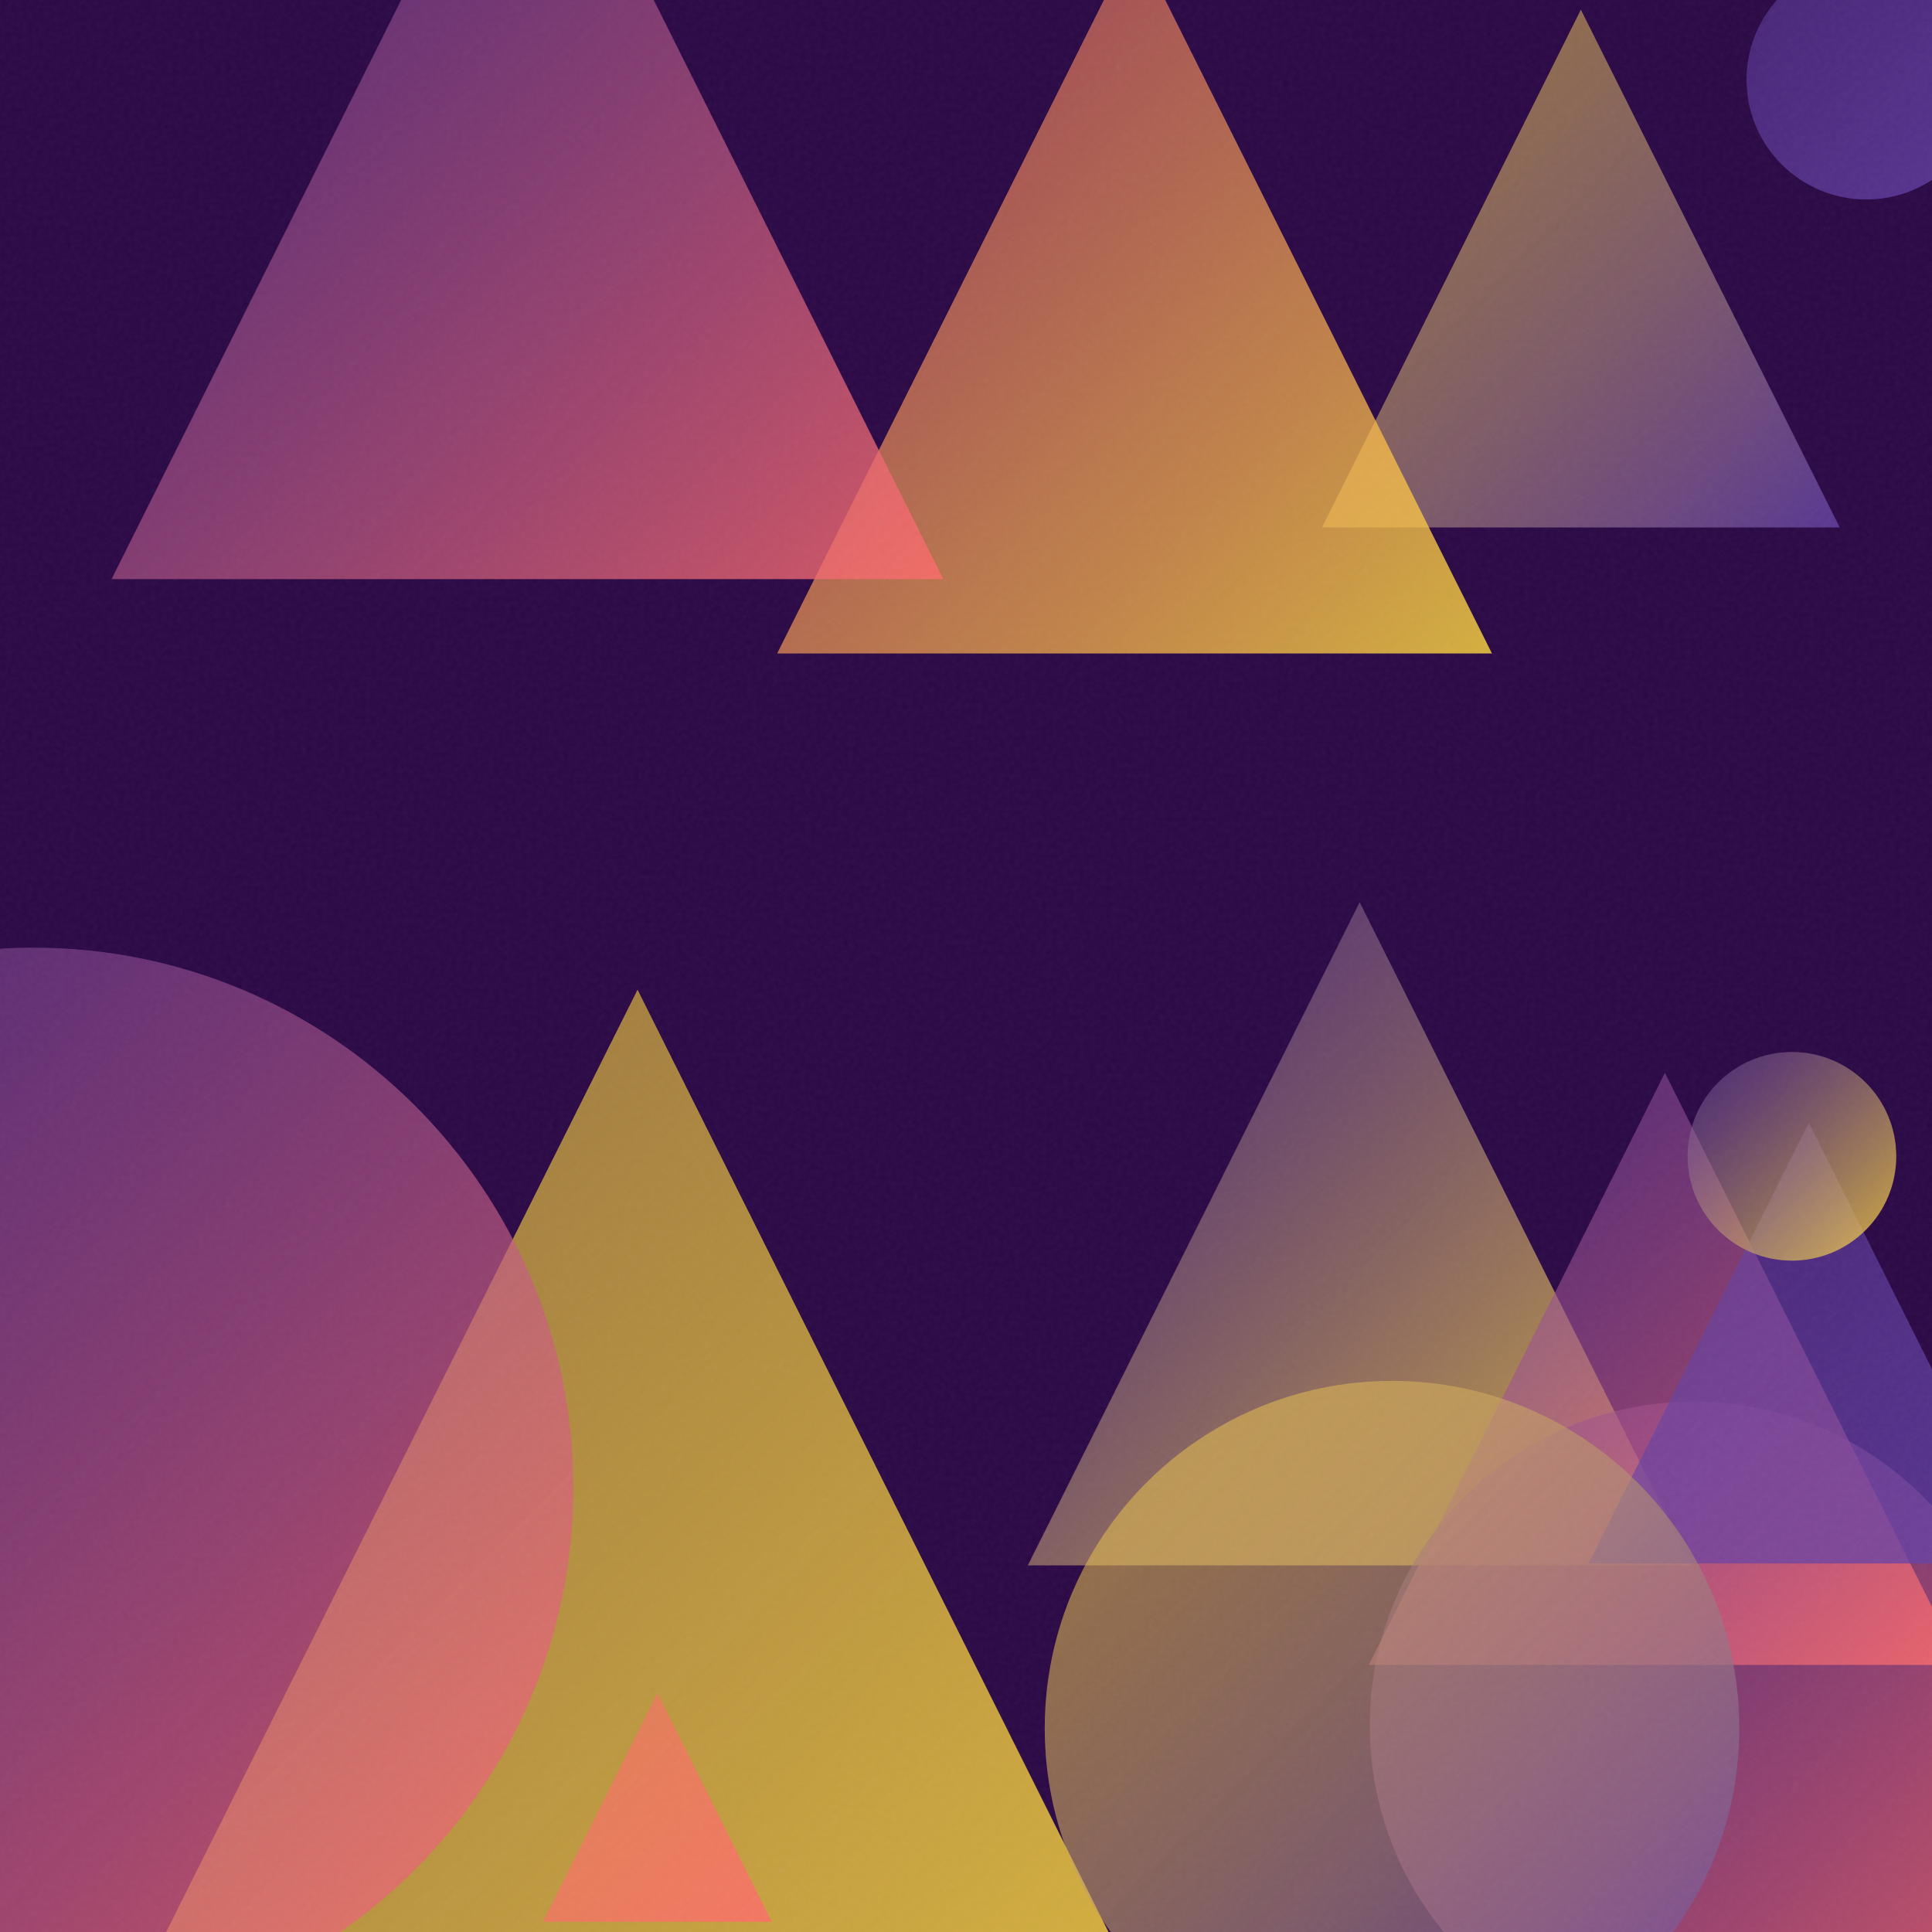
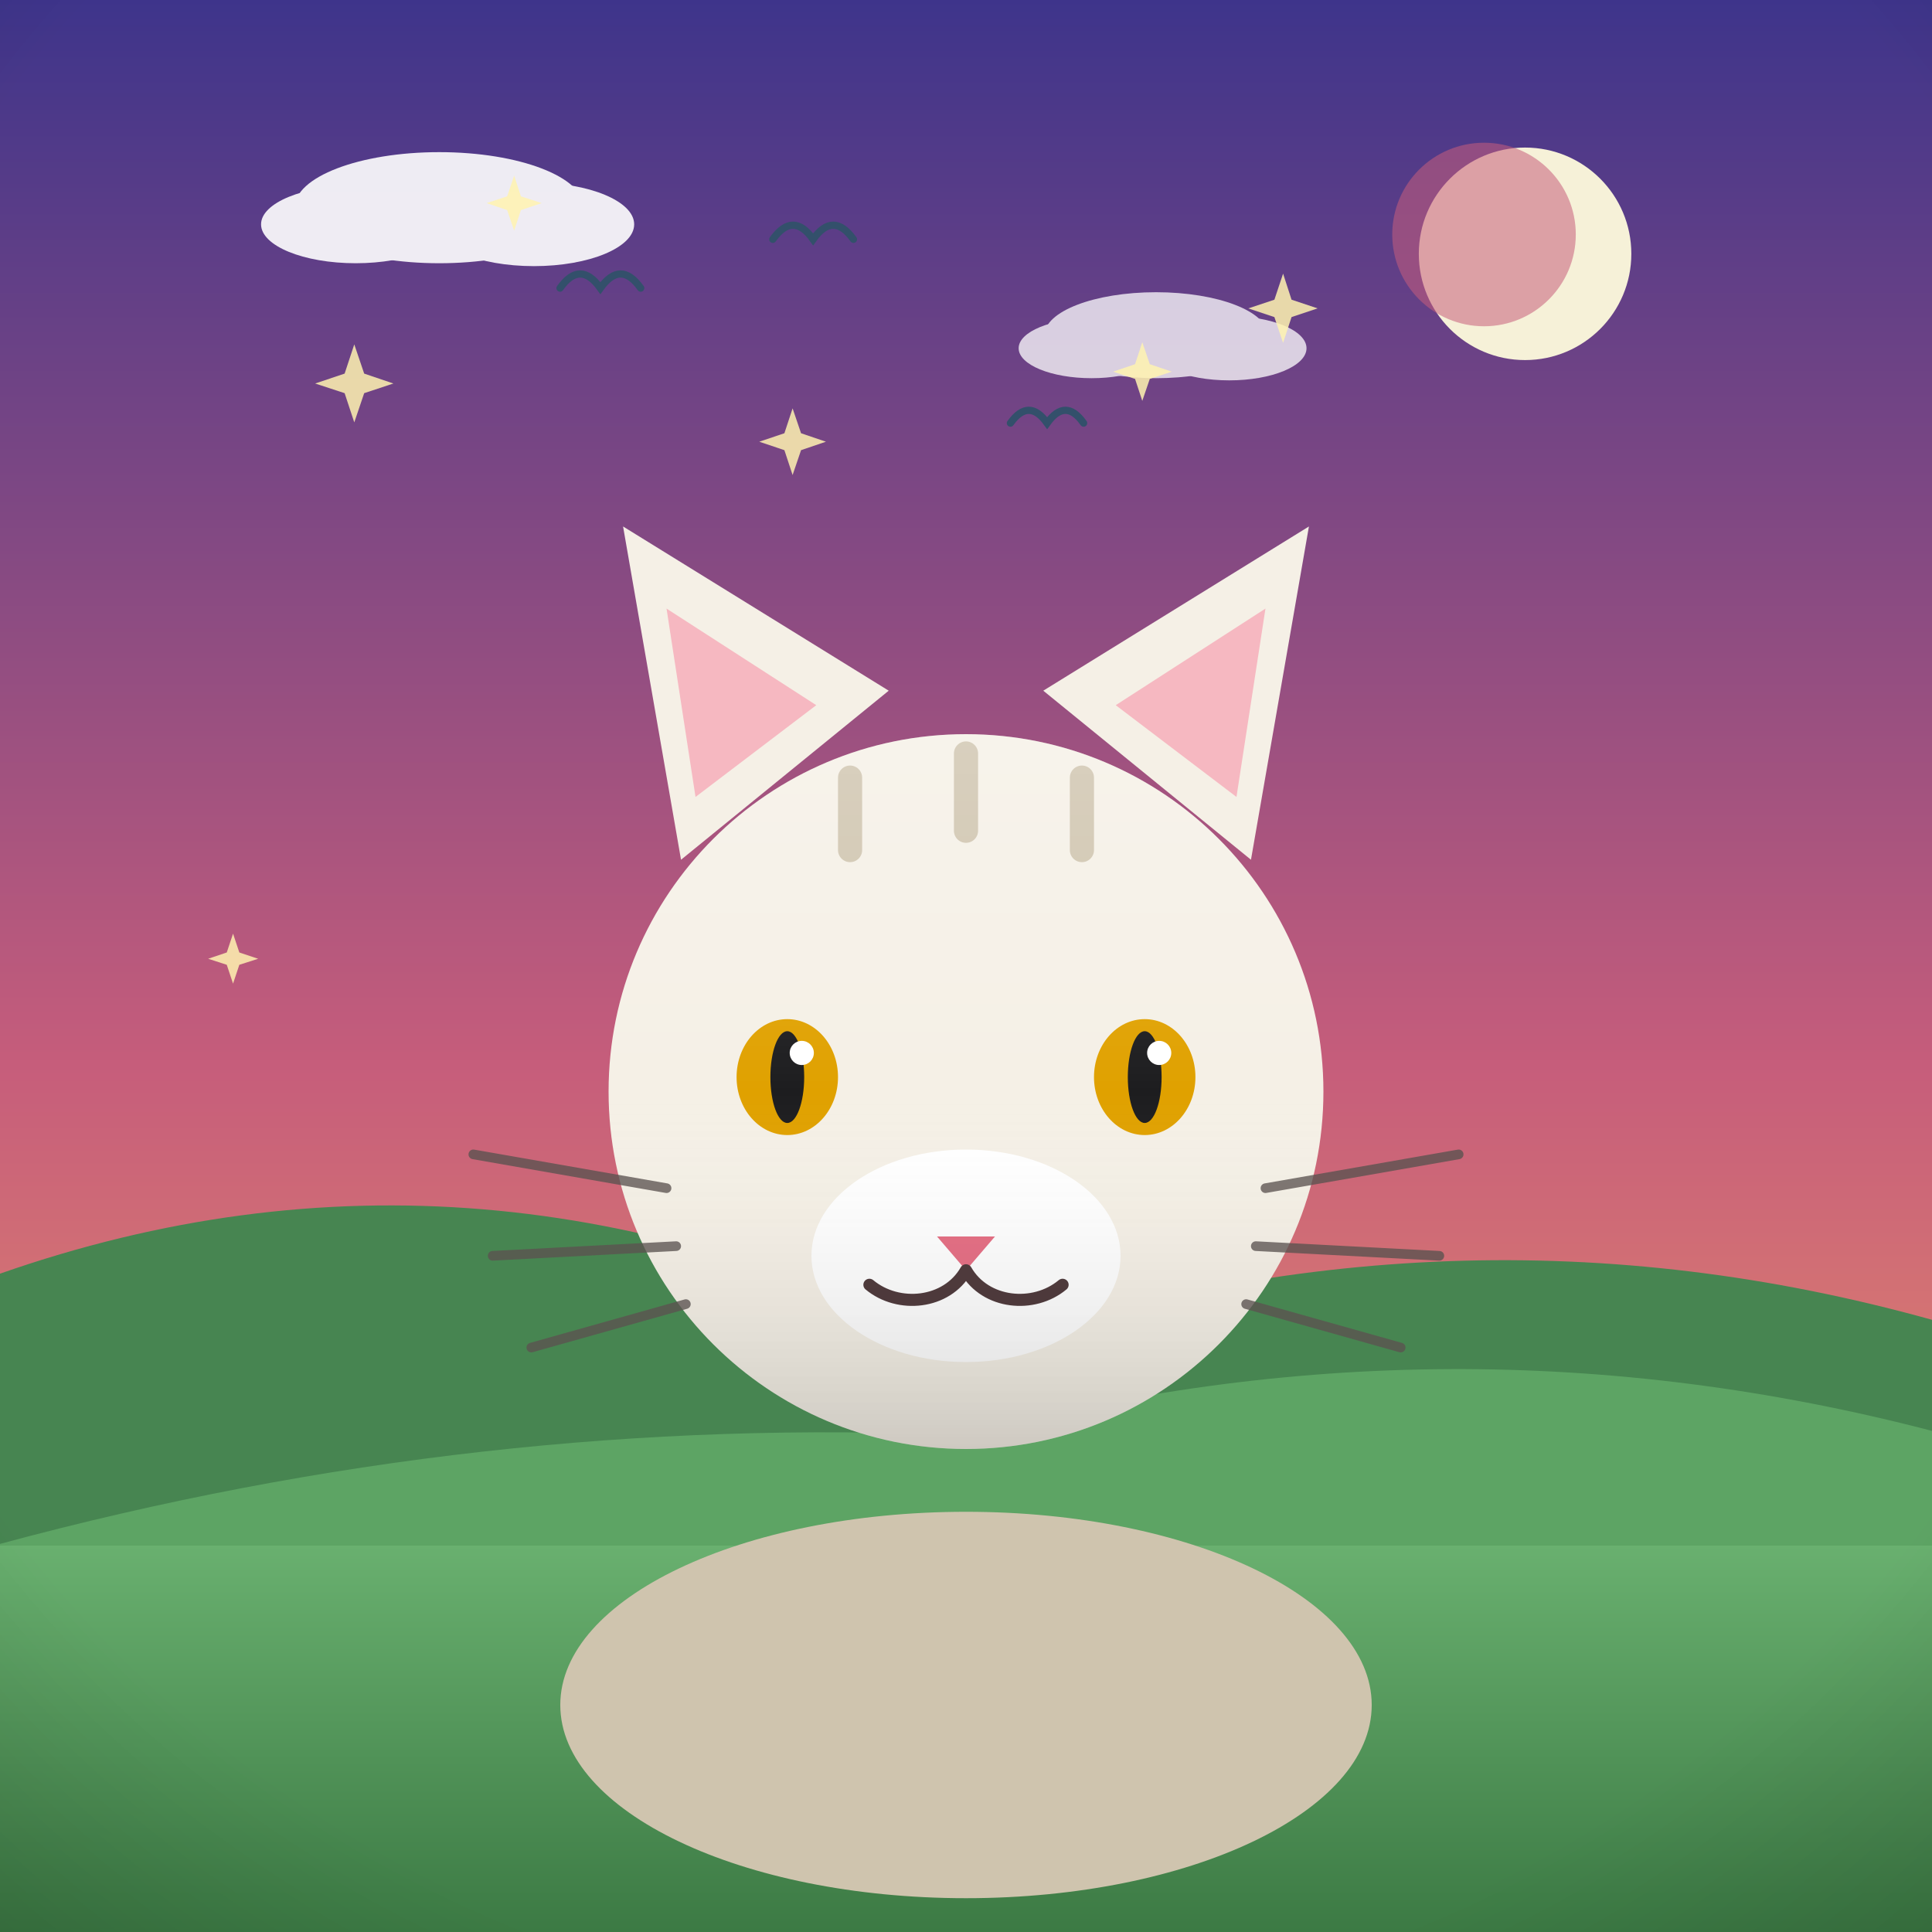
- <svg xmlns="http://www.w3.org/2000/svg" viewBox="0 0 400 400">
+ <svg xmlns="http://www.w3.org/2000/svg" viewBox="0 0 800 800">
  <defs>
-     <linearGradient id="g0" x1="29.7" y1="204.9" x2="234.2" y2="409.4" gradientUnits="userSpaceOnUse">
-       <stop offset="0" stop-color="#FFD93D" stop-opacity="0.5" />
-       <stop offset="1" stop-color="#FFD93D" stop-opacity="0.8" />
+     <linearGradient id="sky" x1="0" y1="0" x2="0" y2="1">
+       <stop offset="0" stop-color="#3d348b" />
+       <stop offset="0.55" stop-color="#c65d7b" />
+       <stop offset="1" stop-color="#f6a860" />
    </linearGradient>
-     <linearGradient id="g1" x1="361.5" y1="-8.4" x2="411.2" y2="41.3" gradientUnits="userSpaceOnUse">
-       <stop offset="0" stop-color="#6441A5" stop-opacity="0.5" />
-       <stop offset="1" stop-color="#6441A5" stop-opacity="0.8" />
+     <radialGradient id="sunG" cx="0.38" cy="0.35" r="0.9">
+       <stop offset="0" stop-color="#fff3b0" />
+       <stop offset="1" stop-color="#ffb703" />
+     </radialGradient>
+     <linearGradient id="ground" x1="0" y1="0" x2="0" y2="1">
+       <stop offset="0" stop-color="#69b06f" />
+       <stop offset="1" stop-color="#3c7a44" />
    </linearGradient>
-     <linearGradient id="g2" x1="212.8" y1="186.8" x2="350.2" y2="324.1" gradientUnits="userSpaceOnUse">
-       <stop offset="0" stop-color="#6441A5" stop-opacity="0.5" />
-       <stop offset="1" stop-color="#FFD93D" stop-opacity="0.8" />
+     <linearGradient id="sea" x1="0" y1="0" x2="0" y2="1">
+       <stop offset="0" stop-color="#3d9bc4" />
+       <stop offset="1" stop-color="#1668a0" />
    </linearGradient>
-     <linearGradient id="g3" x1="283.6" y1="290.2" x2="417.8" y2="424.5" gradientUnits="userSpaceOnUse">
-       <stop offset="0" stop-color="#6441A5" stop-opacity="0.5" />
-       <stop offset="1" stop-color="#FF6B6B" stop-opacity="0.8" />
+     <linearGradient id="shade" x1="0" y1="0" x2="0" y2="1">
+       <stop offset="0" stop-color="#ffffff" stop-opacity="0.20" />
+       <stop offset="0.5" stop-color="#ffffff" stop-opacity="0" />
+       <stop offset="1" stop-color="#000000" stop-opacity="0.16" />
    </linearGradient>
-     <linearGradient id="g4" x1="273.7" y1="2.0" x2="380.9" y2="109.2" gradientUnits="userSpaceOnUse">
-       <stop offset="0" stop-color="#FFD93D" stop-opacity="0.5" />
-       <stop offset="1" stop-color="#6441A5" stop-opacity="0.8" />
-     </linearGradient>
-     <linearGradient id="g5" x1="283.4" y1="222.1" x2="406.0" y2="344.7" gradientUnits="userSpaceOnUse">
-       <stop offset="0" stop-color="#6441A5" stop-opacity="0.5" />
-       <stop offset="1" stop-color="#FF6B6B" stop-opacity="0.8" />
-     </linearGradient>
-     <linearGradient id="g6" x1="112.4" y1="350.5" x2="159.8" y2="397.9" gradientUnits="userSpaceOnUse">
-       <stop offset="0" stop-color="#FF6B6B" stop-opacity="0.5" />
-       <stop offset="1" stop-color="#FF6B6B" stop-opacity="0.8" />
-     </linearGradient>
-     <linearGradient id="g7" x1="160.9" y1="-12.7" x2="308.9" y2="135.3" gradientUnits="userSpaceOnUse">
-       <stop offset="0" stop-color="#FF6B6B" stop-opacity="0.5" />
-       <stop offset="1" stop-color="#FFD93D" stop-opacity="0.8" />
-     </linearGradient>
-     <linearGradient id="g8" x1="328.9" y1="232.4" x2="420.1" y2="323.7" gradientUnits="userSpaceOnUse">
-       <stop offset="0" stop-color="#6441A5" stop-opacity="0.5" />
-       <stop offset="1" stop-color="#6441A5" stop-opacity="0.8" />
-     </linearGradient>
-     <linearGradient id="g9" x1="216.3" y1="285.9" x2="360.1" y2="429.7" gradientUnits="userSpaceOnUse">
-       <stop offset="0" stop-color="#FFD93D" stop-opacity="0.5" />
-       <stop offset="1" stop-color="#6441A5" stop-opacity="0.8" />
-     </linearGradient>
-     <linearGradient id="g10" x1="23.1" y1="-52.3" x2="195.3" y2="119.9" gradientUnits="userSpaceOnUse">
-       <stop offset="0" stop-color="#6441A5" stop-opacity="0.5" />
-       <stop offset="1" stop-color="#FF6B6B" stop-opacity="0.8" />
-     </linearGradient>
-     <linearGradient id="g11" x1="349.4" y1="217.8" x2="392.6" y2="261.0" gradientUnits="userSpaceOnUse">
-       <stop offset="0" stop-color="#6441A5" stop-opacity="0.5" />
-       <stop offset="1" stop-color="#FFD93D" stop-opacity="0.8" />
-     </linearGradient>
-     <linearGradient id="g12" x1="-104.8" y1="196.2" x2="118.7" y2="419.8" gradientUnits="userSpaceOnUse">
-       <stop offset="0" stop-color="#6441A5" stop-opacity="0.5" />
-       <stop offset="1" stop-color="#FF6B6B" stop-opacity="0.8" />
-     </linearGradient>
-     <filter id="n">
-       <feTurbulence type="fractalNoise" baseFrequency="0.9" numOctaves="2" stitchTiles="stitch" />
-       <feColorMatrix type="saturate" values="0" />
-     </filter>
+     <radialGradient id="vig" cx="0.5" cy="0.42" r="0.85">
+       <stop offset="0.72" stop-color="#000000" stop-opacity="0" />
+       <stop offset="1" stop-color="#000000" stop-opacity="0.20" />
+     </radialGradient>
  </defs>
-   <rect width="400" height="400" fill="#2a0845" />
-   <path d="M 132.0 204.9 L 234.2 409.4 L 29.7 409.4 Z" fill="url(#g0)" />
-   <circle cx="386.4" cy="16.5" r="24.8" fill="url(#g1)" />
-   <path d="M 281.5 186.8 L 350.2 324.1 L 212.8 324.1 Z" fill="url(#g2)" />
-   <circle cx="350.7" cy="357.3" r="67.1" fill="url(#g3)" />
-   <path d="M 327.3 2.0 L 380.9 109.2 L 273.7 109.2 Z" fill="url(#g4)" />
-   <path d="M 344.7 222.1 L 406.0 344.7 L 283.4 344.7 Z" fill="url(#g5)" />
-   <path d="M 136.1 350.5 L 159.8 397.9 L 112.4 397.9 Z" fill="url(#g6)" />
-   <path d="M 234.9 -12.7 L 308.9 135.3 L 160.9 135.3 Z" fill="url(#g7)" />
-   <path d="M 374.5 232.4 L 420.1 323.7 L 328.9 323.7 Z" fill="url(#g8)" />
-   <circle cx="288.2" cy="357.8" r="71.9" fill="url(#g9)" />
-   <path d="M 109.2 -52.3 L 195.3 119.9 L 23.1 119.9 Z" fill="url(#g10)" />
-   <circle cx="371.0" cy="239.4" r="21.6" fill="url(#g11)" />
-   <circle cx="6.9" cy="308.0" r="111.8" fill="url(#g12)" />
-   <rect width="400" height="400" filter="url(#n)" opacity="0.05" />
+   <rect width="800" height="800" fill="url(#sky)" />
+   <circle cx="631.5" cy="105.1" r="44" fill="#f6f1d8" />
+   <circle cx="614.5" cy="97.1" r="38" fill="#c65d7b" opacity="0.55" />
+   <g fill="#ffffff" opacity="0.9">
+     <ellipse cx="181.9" cy="86" rx="59.9" ry="23" />
+     <ellipse cx="147.3" cy="92.9" rx="39.2" ry="16.1" />
+     <ellipse cx="221.1" cy="92.9" rx="41.5" ry="17.3" />
+   </g>
+   <g fill="#ffffff" opacity="0.75">
+     <ellipse cx="478.7" cy="138.8" rx="46.2" ry="17.8" />
+     <ellipse cx="452" cy="144.2" rx="30.2" ry="12.4" />
+     <ellipse cx="509" cy="144.2" rx="32" ry="13.3" />
+   </g>
+   <path d="M0 684 L0 527.4 Q 200 457.4 400 560.8 Q 600 490.8 800 546.5 L800 684 Z" fill="#478551" />
+   <path d="M0 730 L0 639.3 Q 200 585.3 400 594.4 Q 600 540.4 800 592.5 L800 730 Z" fill="#5da464" />
+   <rect y="640" width="800" height="160" fill="url(#ground)" />
+   <path d="M 418.4 175.2 Q 426 164.6 433.6 175.2 Q 441.2 164.6 448.7 175.2" fill="none" stroke="#33506b" stroke-width="3" stroke-linecap="round" />
+   <path d="M 320 99.1 Q 328.4 87.4 336.7 99.1 Q 345 87.4 353.4 99.1" fill="none" stroke="#33506b" stroke-width="3" stroke-linecap="round" />
+   <path d="M 231.9 119.3 Q 240.2 107.6 248.6 119.3 Q 257 107.6 265.3 119.3" fill="none" stroke="#33506b" stroke-width="3" stroke-linecap="round" />
+   <path d="M 96.5 386.6 L 99.1 394.4 L 106.9 397 L 99.1 399.5 L 96.5 407.3 L 93.9 399.5 L 86.2 397 L 93.9 394.4 Z" fill="#fff3b0" opacity="0.85" />
+   <path d="M 473 141.7 L 476.1 150.8 L 485.2 153.9 L 476.1 156.9 L 473 166 L 470 156.9 L 460.9 153.9 L 470 150.8 Z" fill="#fff3b0" opacity="0.85" />
+   <path d="M 328.2 169.1 L 331.7 179.4 L 342 182.9 L 331.7 186.4 L 328.2 196.7 L 324.8 186.4 L 314.4 182.9 L 324.8 179.4 Z" fill="#fff3b0" opacity="0.85" />
+   <path d="M 531.3 113.3 L 534.8 124.1 L 545.6 127.7 L 534.8 131.3 L 531.3 142 L 527.7 131.3 L 516.9 127.7 L 527.7 124.1 Z" fill="#fff3b0" opacity="0.85" />
+   <path d="M 146.7 142.6 L 150.8 154.7 L 162.9 158.8 L 150.8 162.8 L 146.7 174.9 L 142.7 162.8 L 130.5 158.8 L 142.7 154.7 Z" fill="#fff3b0" opacity="0.85" />
+   <path d="M 212.9 72.7 L 215.7 81.3 L 224.3 84.1 L 215.7 87 L 212.9 95.5 L 210 87 L 201.5 84.1 L 210 81.3 Z" fill="#fff3b0" opacity="0.85" />
+   <g transform="translate(400 0) scale(1 1) translate(-400 0)">
+     <ellipse cx="400" cy="706" rx="168" ry="80" fill="#cfc4ae" />
+     <path d="M282 356 L258 218 L368 286 Z" fill="#f5f0e6" />
+     <path d="M518 356 L542 218 L432 286 Z" fill="#f5f0e6" />
+     <path d="M288 330 L276 252 L338 292 Z" fill="#f6b8c1" />
+     <path d="M512 330 L524 252 L462 292 Z" fill="#f6b8c1" />
+     <circle cx="400" cy="452" r="148" fill="#f5f0e6" />
+     <path d="M352 322 L352 352 M400 312 L400 344 M448 322 L448 352" stroke="#cfc4ae" stroke-width="10" stroke-linecap="round" />
+     <ellipse cx="400" cy="520" rx="64" ry="44" fill="#ffffff" />
+     <ellipse cx="326" cy="446" rx="21" ry="24" fill="#e0a100" />
+     <ellipse cx="474" cy="446" rx="21" ry="24" fill="#e0a100" />
+     <ellipse cx="326" cy="446" rx="7" ry="19" fill="#1d1d1f" />
+     <ellipse cx="474" cy="446" rx="7" ry="19" fill="#1d1d1f" />
+     <circle cx="332" cy="436" r="5" fill="#ffffff" />
+     <circle cx="480" cy="436" r="5" fill="#ffffff" />
+     <path d="M388 512 L412 512 L400 526 Z" fill="#e56b81" />
+     <path d="M400 526 C 392 540 372 542 360 532 M400 526 C 408 540 428 542 440 532" stroke="#4a3436" stroke-width="5" fill="none" stroke-linecap="round" />
+     <g stroke="#5b5350" stroke-width="4" stroke-linecap="round" opacity="0.8">
+       <path d="M276 492 L196 478 M280 516 L204 520 M284 540 L220 558 M524 492 L604 478 M520 516 L596 520 M516 540 L580 558" />
+     </g>
+     <circle cx="400" cy="452" r="148" fill="url(#shade)" />
+   </g>
+   <rect width="800" height="800" fill="url(#vig)" />
</svg>
